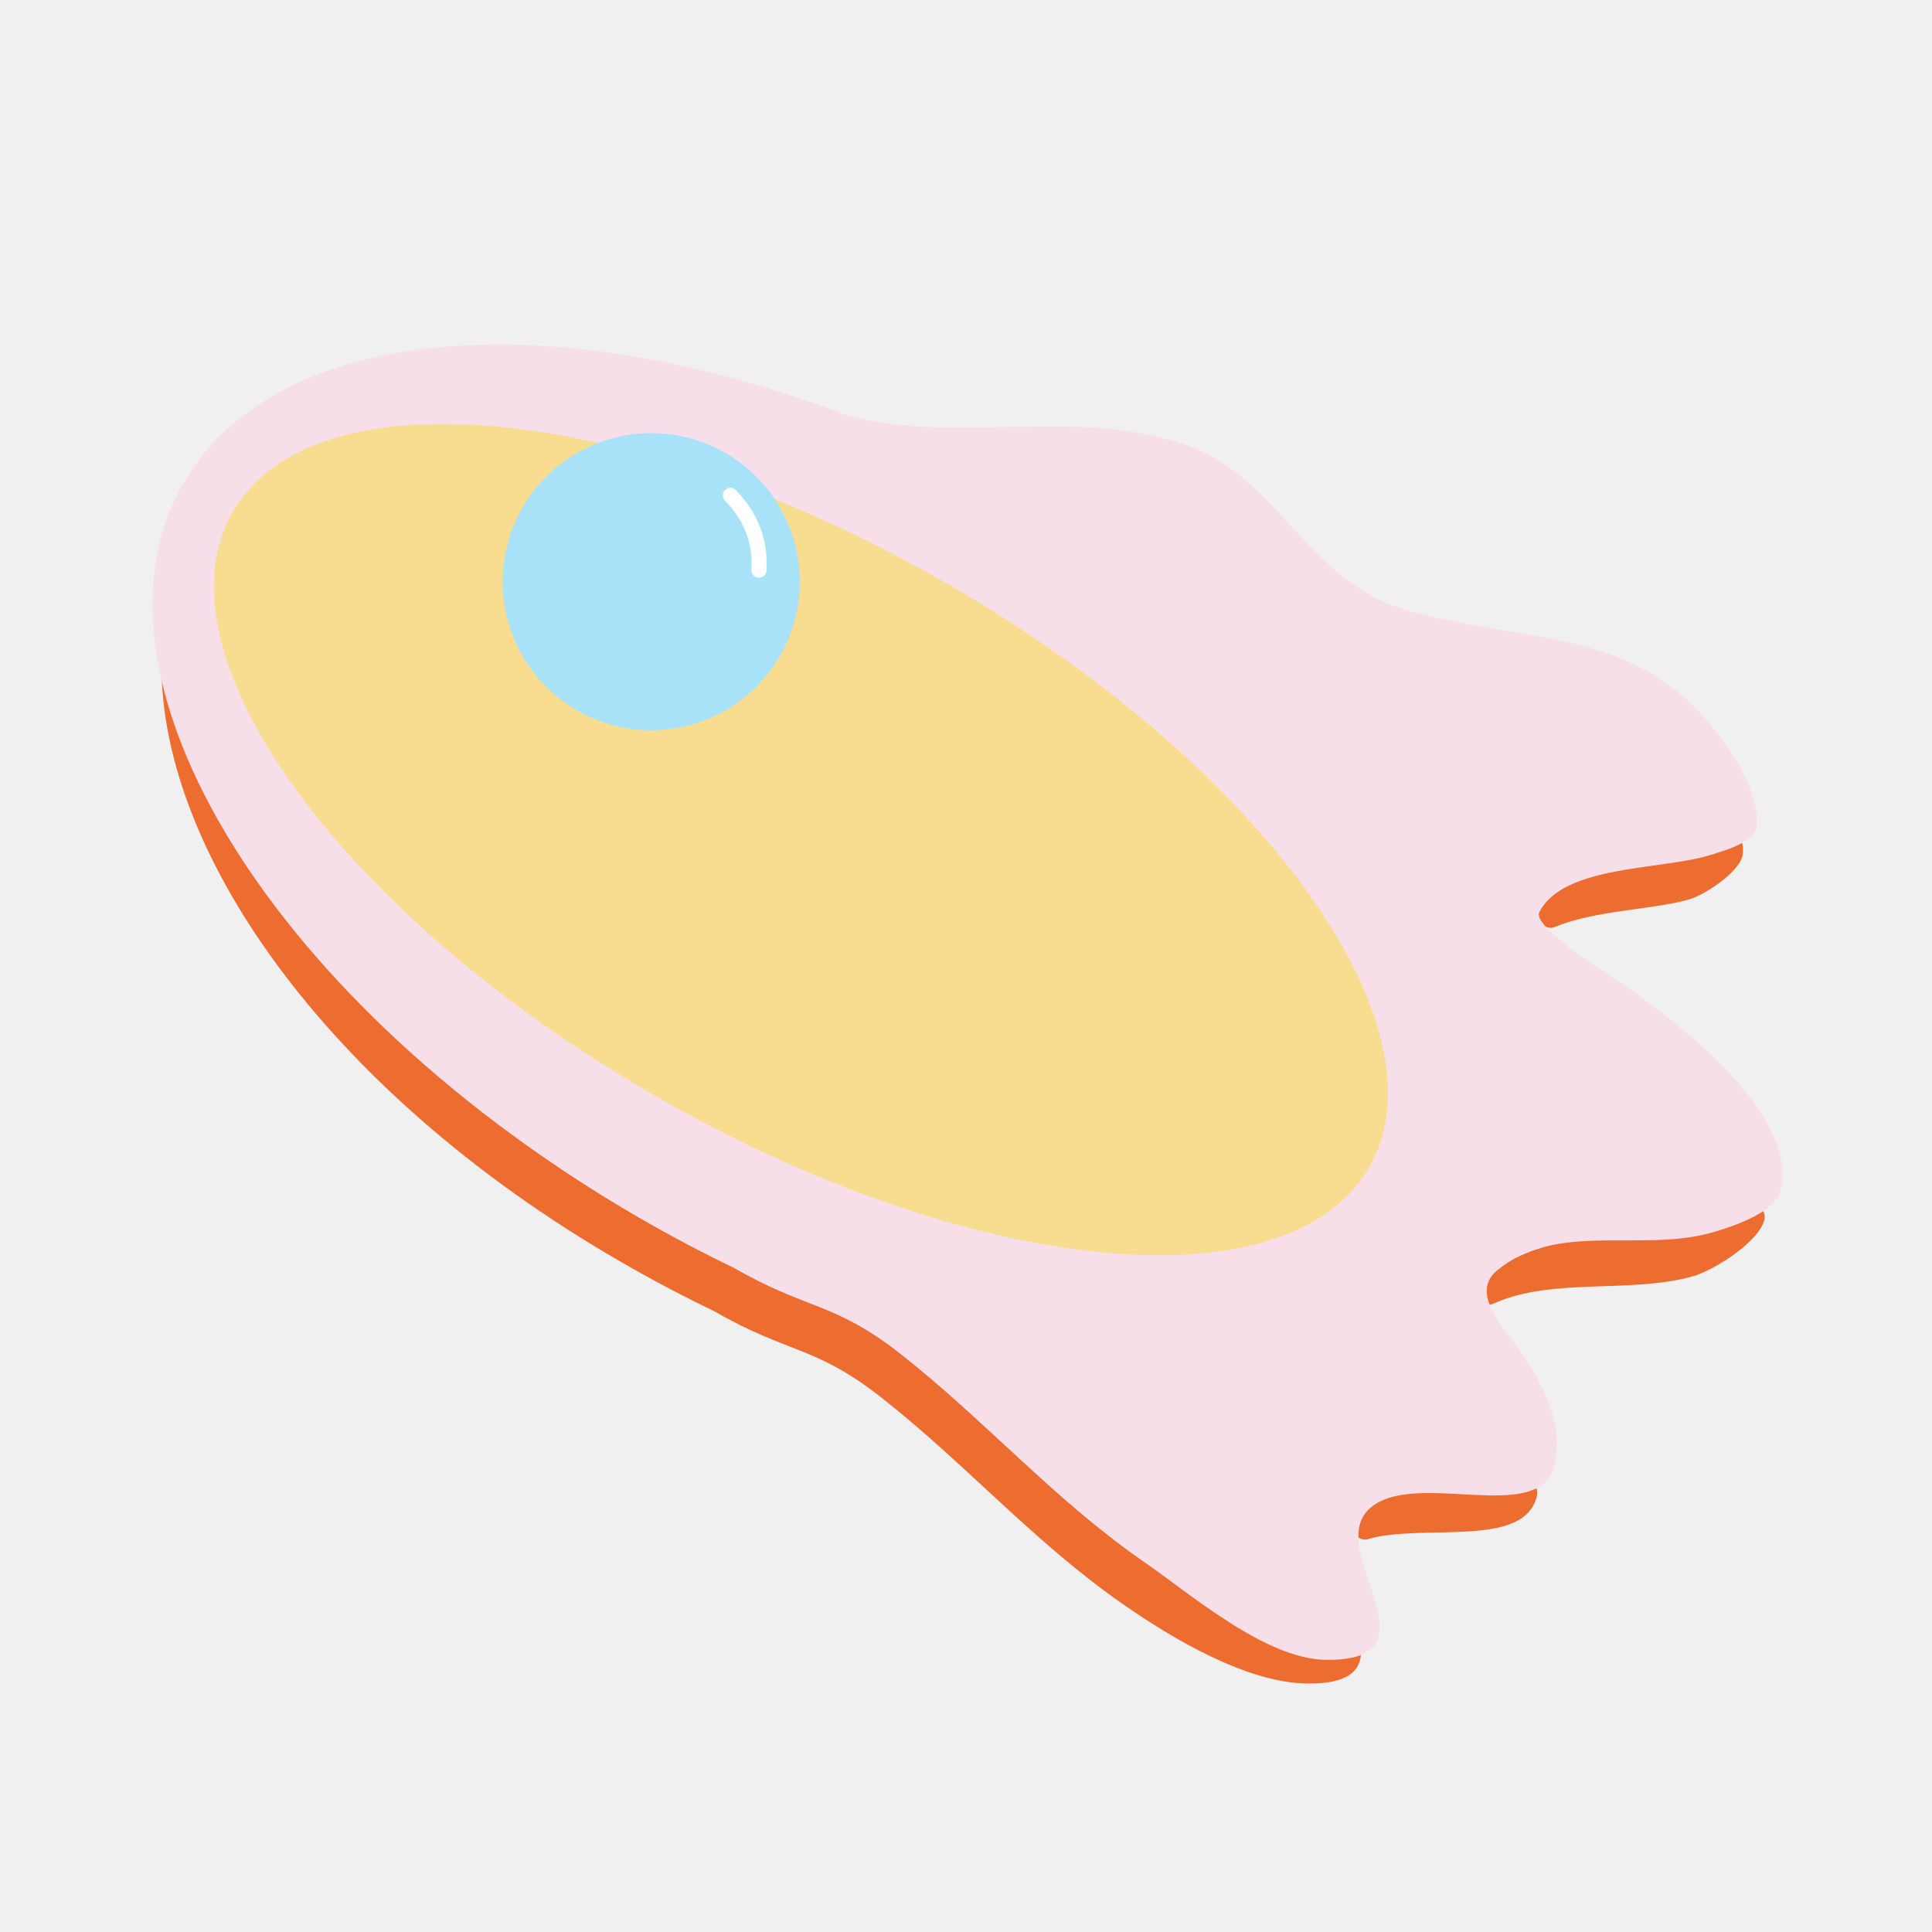
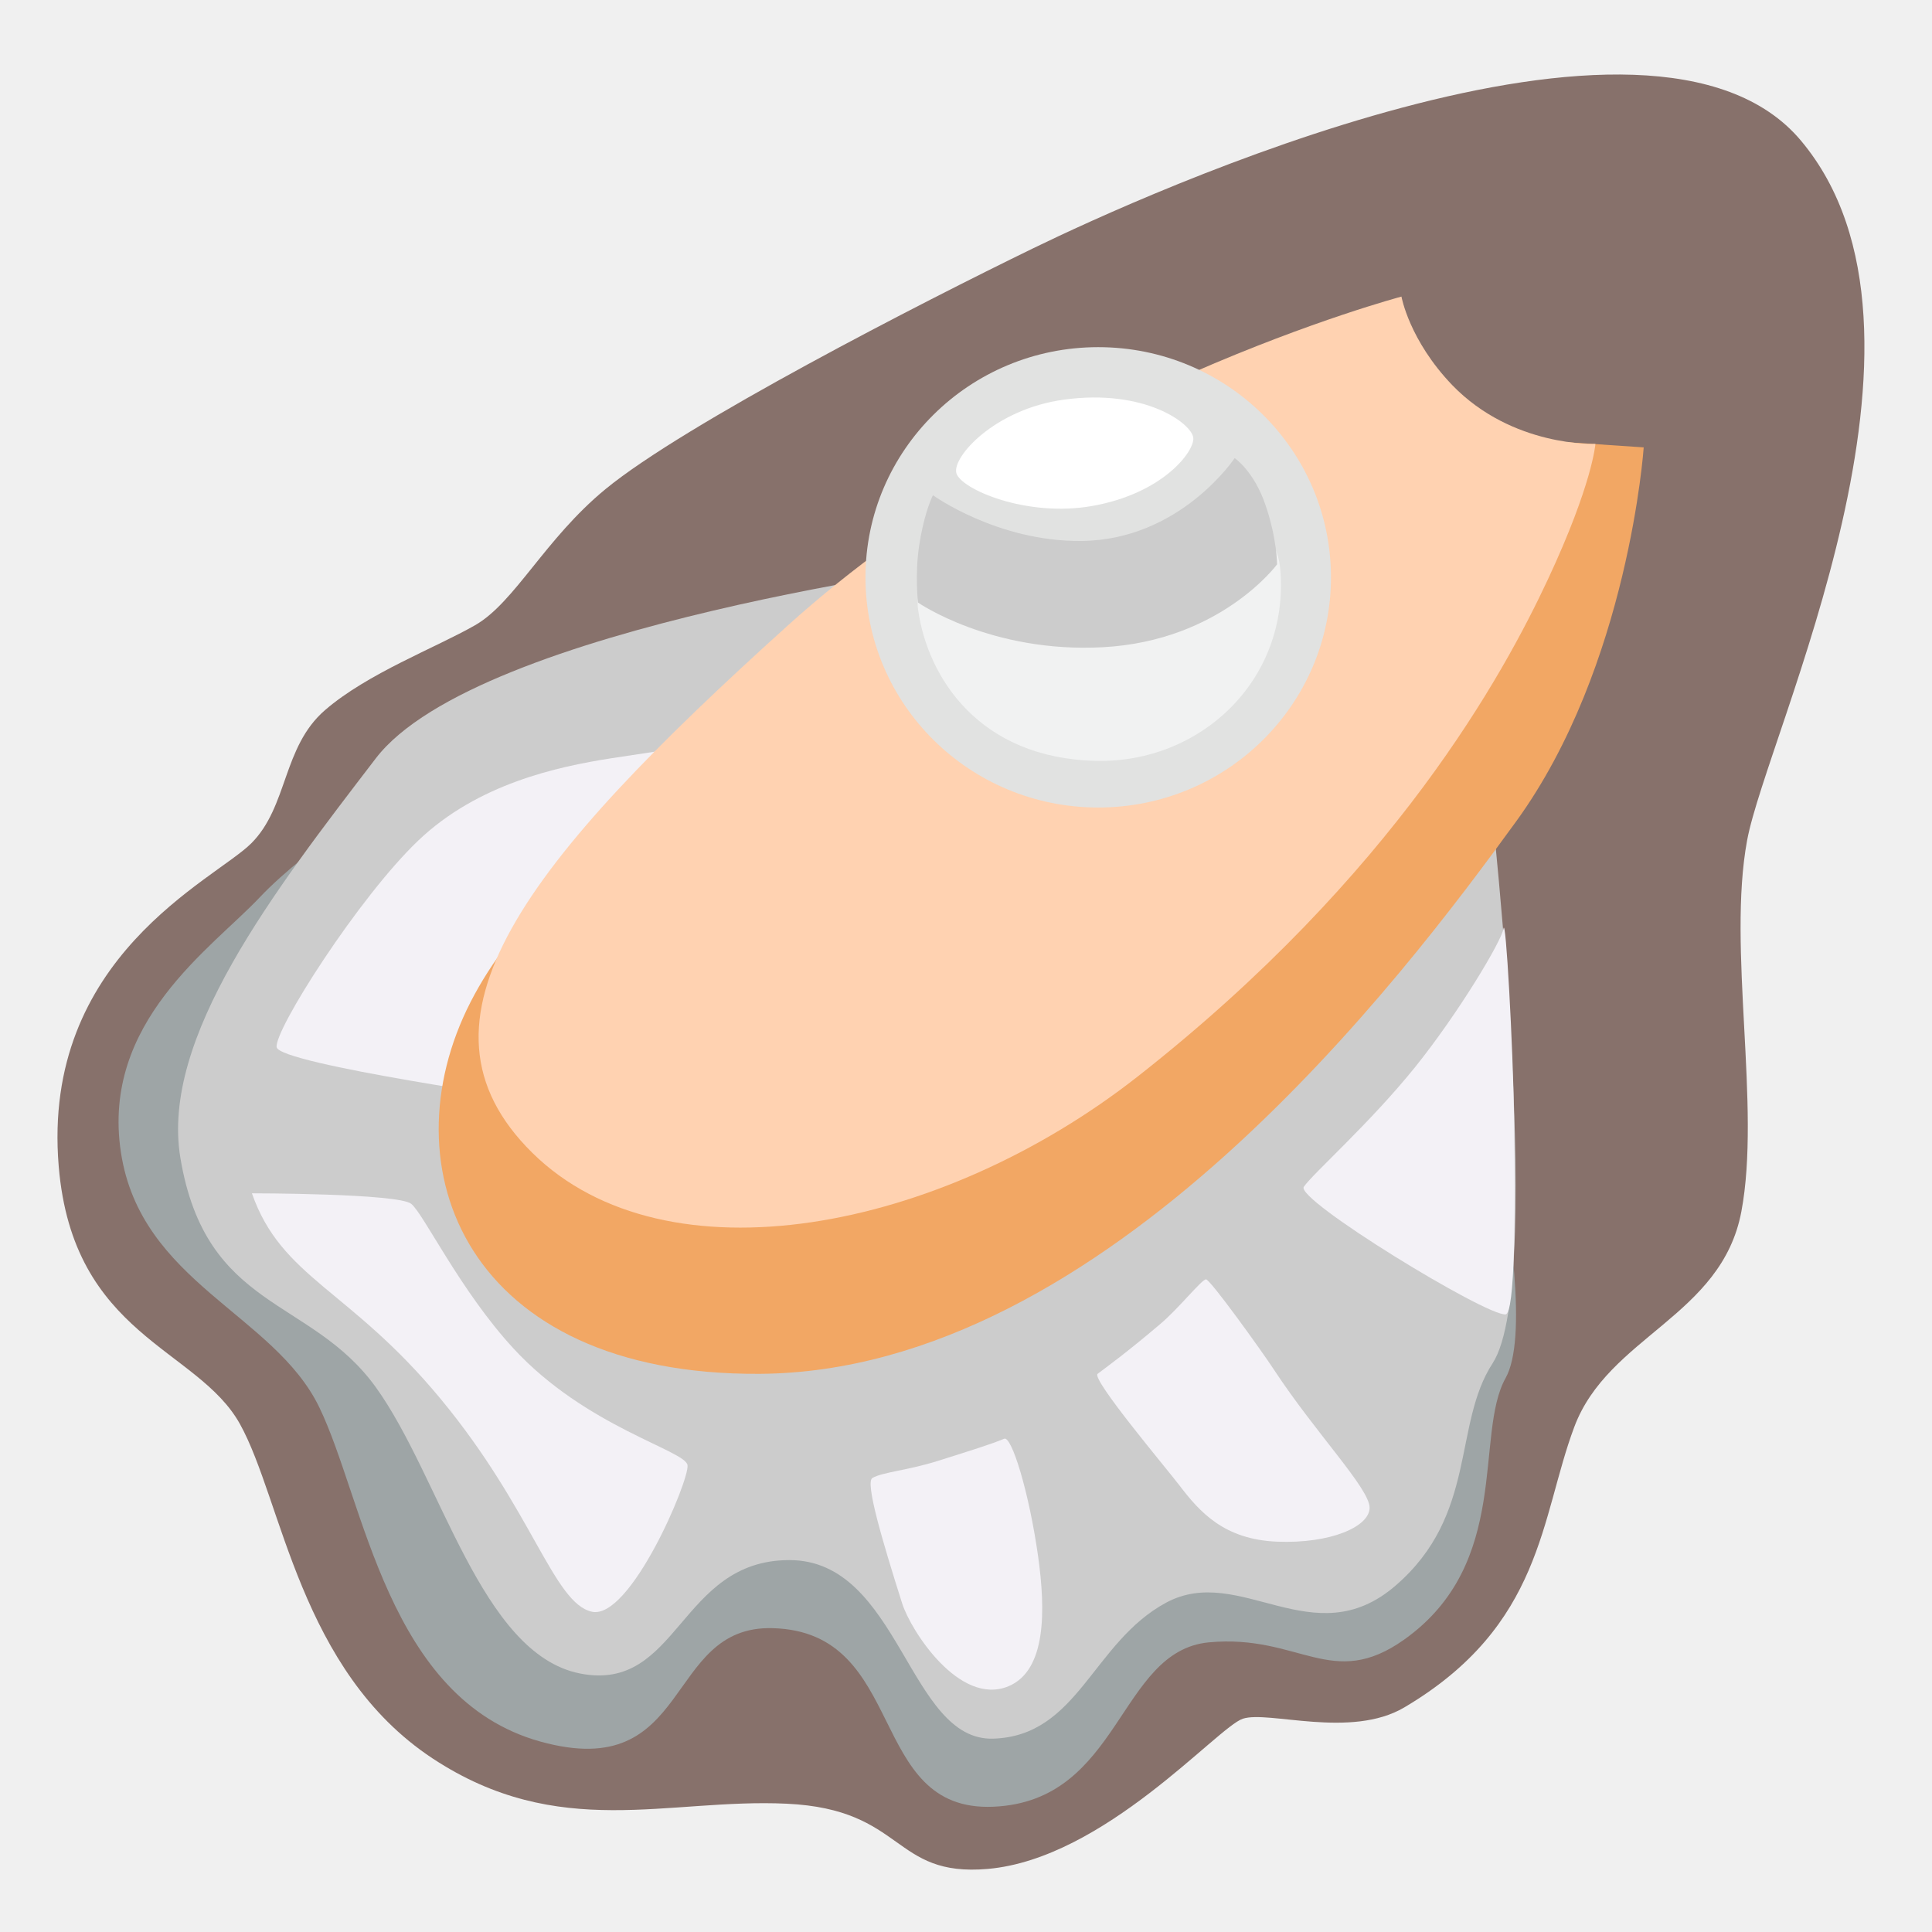
- <svg xmlns="http://www.w3.org/2000/svg" width="100%" height="100%" viewBox="0 0 128 128" version="1.1" xml:space="preserve" style="fill-rule:evenodd;clip-rule:evenodd;stroke-linecap:round;stroke-linejoin:round;stroke-miterlimit:1.5;">
-   <path d="M10.715,43.305C10.807,42.927 11.172,42.68 11.558,42.736C11.944,42.792 12.224,43.133 12.205,43.522C13.536,55.657 24.321,70.26 42.39,80.692C44.465,81.89 46.552,82.992 48.637,83.996L48.637,83.996C53.449,86.774 55.269,86.243 59.641,89.674C65.222,94.053 69.749,99.251 75.641,103.362C78.977,105.689 83.928,108.62 87.932,108.64C88.428,108.643 88.859,108.615 89.234,108.561C89.475,108.519 89.722,108.589 89.906,108.75C90.09,108.912 90.191,109.147 90.182,109.392C90.167,110.667 89.377,111.552 86.657,111.539C82.653,111.519 77.702,108.587 74.367,106.26C68.475,102.15 63.947,96.951 58.367,92.572C53.995,89.141 52.174,89.672 47.362,86.894L47.362,86.894C45.277,85.89 43.191,84.789 41.116,83.591C21.479,72.253 10.225,55.952 10.715,43.305ZM100.743,98.142C101.017,98.031 101.33,98.081 101.557,98.27C101.784,98.46 101.887,98.76 101.827,99.049C101.837,99.051 101.837,99.052 101.837,99.052C101.091,102.607 94.497,100.939 90.756,101.932C90.473,102.054 90.145,102.004 89.912,101.803C89.679,101.602 89.581,101.285 89.661,100.988C89.784,100.587 89.978,100.218 90.309,99.906C92.391,97.94 97.67,98.812 100.743,98.142ZM115.824,79.925C116.088,79.799 116.4,79.835 116.629,80.017C116.857,80.2 116.961,80.497 116.896,80.782C116.9,80.784 116.9,80.784 116.9,80.785C116.564,82.261 113.586,84.143 112.192,84.545C108.088,85.728 102.826,84.611 98.983,86.355C98.697,86.502 98.35,86.465 98.102,86.26C97.853,86.055 97.751,85.722 97.842,85.413C97.992,85.116 98.186,84.819 98.514,84.545C102.477,81.24 108.895,82.065 113.658,80.692C114.233,80.526 115.045,80.271 115.824,79.925ZM114.399,55.392C114.645,55.308 114.917,55.347 115.13,55.496C115.344,55.646 115.472,55.888 115.477,56.149C115.478,56.28 115.476,56.41 115.468,56.54C115.397,57.676 113.042,59.224 112.034,59.546C109.803,60.26 105.734,60.272 103.034,61.408C102.853,61.489 102.647,61.495 102.462,61.423C102.277,61.351 102.129,61.207 102.051,61.025C101.955,60.771 101.902,60.571 101.98,60.422C103.605,57.28 110.568,56.614 113.658,55.626C113.87,55.559 114.126,55.482 114.399,55.392Z" style="fill:rgb(237,108,48);" />
-   <g transform="matrix(1.20037,0.693032,-0.693032,1.20037,26.3183,-68.8865)">
-     <path d="M53.411,49.477L53.412,49.477C58.602,48.103 62.55,43.736 68.021,42.635C72.743,41.685 76.371,45.373 81.175,44.183C87.262,42.674 91.406,39.035 97.846,42.221C99.046,42.816 100.294,43.588 100.848,44.702C101.213,45.437 100.151,46.489 99.637,47.055C98.063,48.787 93.802,50.95 93.92,53.499C93.956,54.275 98.041,54.413 98.828,54.47C102.325,54.722 109.465,55.684 110.563,59.235C110.885,60.278 109.479,61.863 108.753,62.617C106.273,65.193 102.022,65.859 100.738,69.353C100.182,70.866 102.153,71.473 103.45,72.06C105.479,72.979 107.126,74.073 107.755,75.991C108.721,78.937 101.971,79.509 101.14,82.291C100.303,85.089 107.847,86.769 102.996,89.537C100.487,90.969 95.877,90.081 92.953,89.83C87.789,89.387 83.085,87.772 78.019,87.049C74.049,86.483 73.103,87.471 69.094,87.471L69.094,87.471C67.43,87.596 65.729,87.661 64,87.661C43.881,87.661 27.546,78.918 27.546,68.15C27.546,59.353 38.449,51.907 53.411,49.477Z" style="fill:rgb(247,223,233);" />
-   </g>
-   <g transform="matrix(1.03246,0.596089,-0.421575,0.730189,13.9637,-29.2554)">
-     <ellipse cx="64" cy="64" rx="36.454" ry="23.161" style="fill:rgb(248,220,144);" />
-   </g>
-   <g transform="matrix(1.20037,0.693032,-0.693032,1.20037,15.581,-68.4434)">
-     <circle cx="55.813" cy="56.899" r="7.101" style="fill:rgb(168,226,249);" />
-   </g>
-   <g transform="matrix(1.20037,0.693032,-0.693032,1.20037,27.137,-69.0167)">
-     <path d="M50.012,55.959C51.358,56.349 52.348,57.108 52.982,58.375" style="fill:none;stroke:white;stroke-width:0.72px;" />
-   </g>
+ <svg xmlns="http://www.w3.org/2000/svg" version="1.1" id="Layer_3" x="0px" y="0px" viewBox="0 0 128 128" style="enable-background:new 0 0 128 128;" xml:space="preserve">
+   <path style="fill:#87716B;" d="M119.32,9.32c-9.89-11.8-43.55,3.57-50.87,7.13S45.36,28.09,40.11,32.41c-4,3.29-6.01,7.51-8.63,9.01  s-7.13,3.19-9.95,5.63c-2.82,2.44-2.44,6.38-4.88,8.82c-2.44,2.44-13.92,7.51-12.76,21.4c0.94,11.26,9.2,12.01,12.01,17.08  s3.94,16.33,12.76,22.15c8.36,5.51,15.58,2.63,23.46,3s6.95,4.88,13.33,4.32c7.72-0.68,15.2-9.39,16.89-9.95  c1.69-0.56,7.15,1.35,10.7-0.75c9.2-5.44,9.01-12.58,11.26-18.58c2.25-6.01,9.76-7.32,11.07-14.27c1.31-6.95-0.94-17.46,0.38-24.59  S130.02,22.09,119.32,9.32z" />
+   <path style="fill:#9EA5A6;" d="M27.16,51.75c0,0-6.76,4.32-9.95,7.7c-3.19,3.38-10.51,8.26-9.2,16.89s10.14,10.7,13.14,16.89  s4.5,19.33,14.64,22.15s8.17-7.7,15.39-7.51c9.01,0.23,6.19,12.2,14.64,11.83s8.26-10.32,14.27-10.89  c6.01-0.56,8.15,3.23,12.95-0.19c7.13-5.07,4.62-13.58,6.71-17.32c2.86-5.11-4.08-30.74-4.08-30.74l-43.5-17.41L27.16,51.75z" />
+   <path style="fill:#CCCCCC;" d="M64.51,37.29c0,0-32.85,4.13-39.61,12.95S10.63,68.76,11.95,76.71c1.69,10.14,8.63,9.2,12.95,15.2  s6.95,17.64,13.51,18.96c6.57,1.31,6.57-7.51,13.89-7.51s7.88,12.01,13.51,11.83s6.57-6.38,11.45-9.01  c4.88-2.63,9.76,3.57,15.2-1.13c5.44-4.69,3.78-10.66,6.43-14.73c3.66-5.63-0.42-40.12-0.42-40.12L78.02,33.16L64.51,37.29z" />
+   <path style="fill:#F3F1F6;" d="M49.49,48.93c0,0-5.44,0.75-9.01,1.31c-3.57,0.56-8.82,1.69-12.76,5.44  c-3.94,3.75-9.57,12.58-9.39,13.7s17.46,3.57,17.46,3.57L49.49,48.93z" />
+   <path style="fill:#F3F1F6;" d="M16.69,79.06c0,0,9.71,0,10.56,0.7c0.84,0.7,3.24,5.75,6.76,9.57c4.79,5.21,11.4,6.76,11.54,7.74  c0.14,0.99-3.8,10.28-6.34,9.71s-3.94-6.76-10-14.08C23.17,85.39,18.66,84.69,16.69,79.06z" />
+   <path style="fill:#F3F1F6;" d="M57.8,97.92c-0.49,0.28,0.63,4.08,1.97,8.31c0.57,1.8,3.8,6.83,7.04,5.49  c2.53-1.05,2.46-5.07,1.97-8.59c-0.6-4.27-1.76-8.02-2.25-7.81c-0.8,0.34-2.18,0.77-4.43,1.48C60.03,97.44,58.48,97.53,57.8,97.92z" />
+   <path style="fill:#F3F1F6;" d="M72.72,91.02c-0.43,0.34,4.51,6.2,5.42,7.39c1.34,1.76,2.96,3.59,6.48,3.73  c3.52,0.14,6.12-0.99,6.12-2.25c0-1.27-3.56-4.92-6.34-9.15c-0.82-1.25-4.22-5.98-4.5-5.98c-0.28,0-1.8,1.92-3.03,2.96  C74.55,89.69,73.36,90.53,72.72,91.02z" />
+   <path style="fill:#F3F1F6;" d="M86.38,78.63c-0.58,0.84,12.11,8.59,13.37,8.45c0.62-0.07,0.66-6.62,0.56-13.09  c-0.07-4.72-0.55-13.39-0.7-12.46c-0.14,0.84-2.96,5.56-5.84,9.15C90.75,74.43,87.01,77.72,86.38,78.63z" />
+   <path style="fill:#F2A764;" d="M108.9,29.64c0,0-0.99,14.5-8.45,24.78c-7.46,10.28-27.17,36.46-50.12,36.6  c-19.43,0.12-24.78-13.66-19.15-24.64s19.57-16.33,19.57-16.33l53.26-20.74L108.9,29.64z" />
+   <path style="fill:#FFD2B1;" d="M92.85,19.65c0,0-23.37,6.19-40.69,21.82S26.41,67.65,35.27,76.38s27.02,5.22,40.12-5.07  c17.03-13.37,24.25-26.69,27.17-32.94c2.96-6.34,3.14-8.96,3.14-8.96s-5.49,0.23-9.48-3.89C93.36,22.54,92.85,19.65,92.85,19.65z" />
+   <ellipse style="fill:#E1E2E1;" cx="72.76" cy="38.25" rx="15.42" ry="15.25" />
+   <path style="fill:#F1F2F2;" d="M72.65,50.41c6.9,0.14,12.74-5.35,12.18-12.6s-12.74,0.99-14.5,1.55c-1.76,0.56-10.14-3.38-9.5,1.06  C61.46,44.85,64.84,50.25,72.65,50.41z" />
+   <path style="fill:#CCCCCC;" d="M61.81,32.81c-0.21,0.42-0.65,1.57-0.92,3.38c-0.28,1.9-0.07,3.73-0.07,3.73s4.83,3.36,12.25,2.96  c7.81-0.42,11.54-5.49,11.54-5.49s0-1.69-0.77-3.94c-0.77-2.25-2.04-3.1-2.04-3.1s-3.59,5.42-10.14,5.49  C66.09,35.9,61.81,32.81,61.81,32.81z" />
+   <path style="fill:#FFFFFF;" d="M70.47,26.48c-4.58,0.63-7.39,3.8-7.11,4.86c0.28,1.06,4.65,2.96,9.01,2.18  c4.65-0.82,6.76-3.59,6.69-4.5C78.99,28.09,75.88,25.73,70.47,26.48z" />
</svg>
